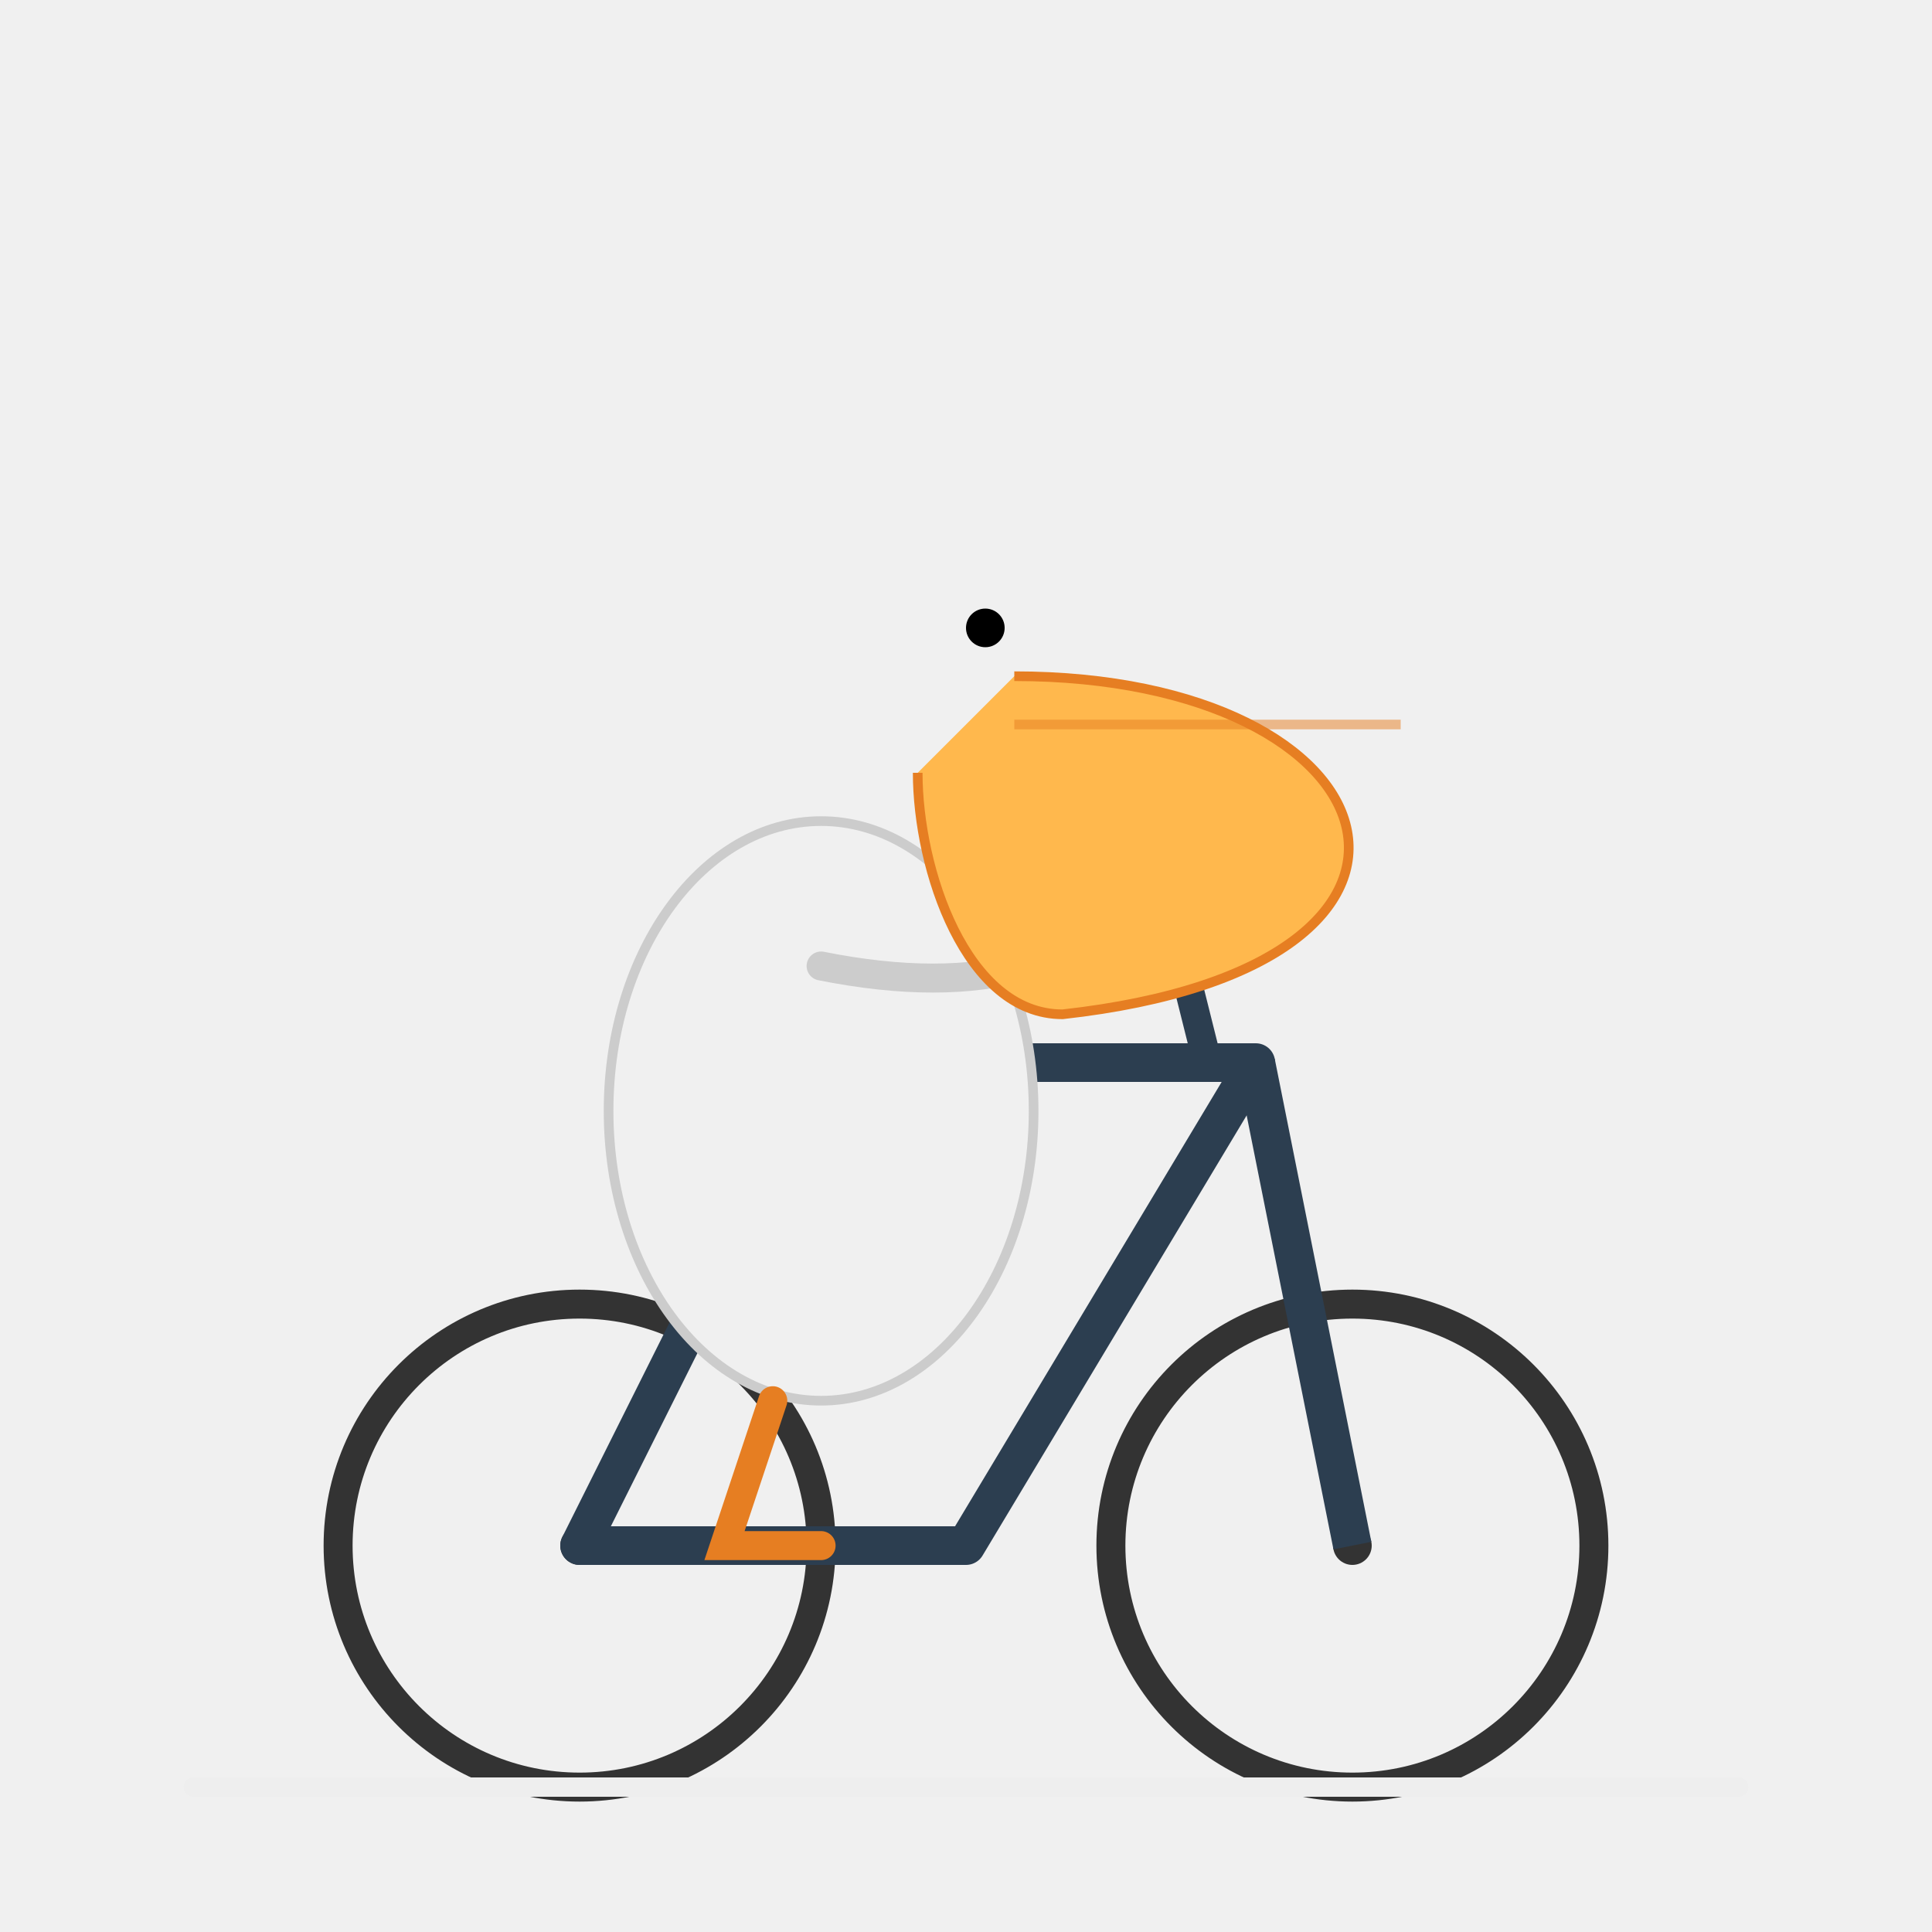
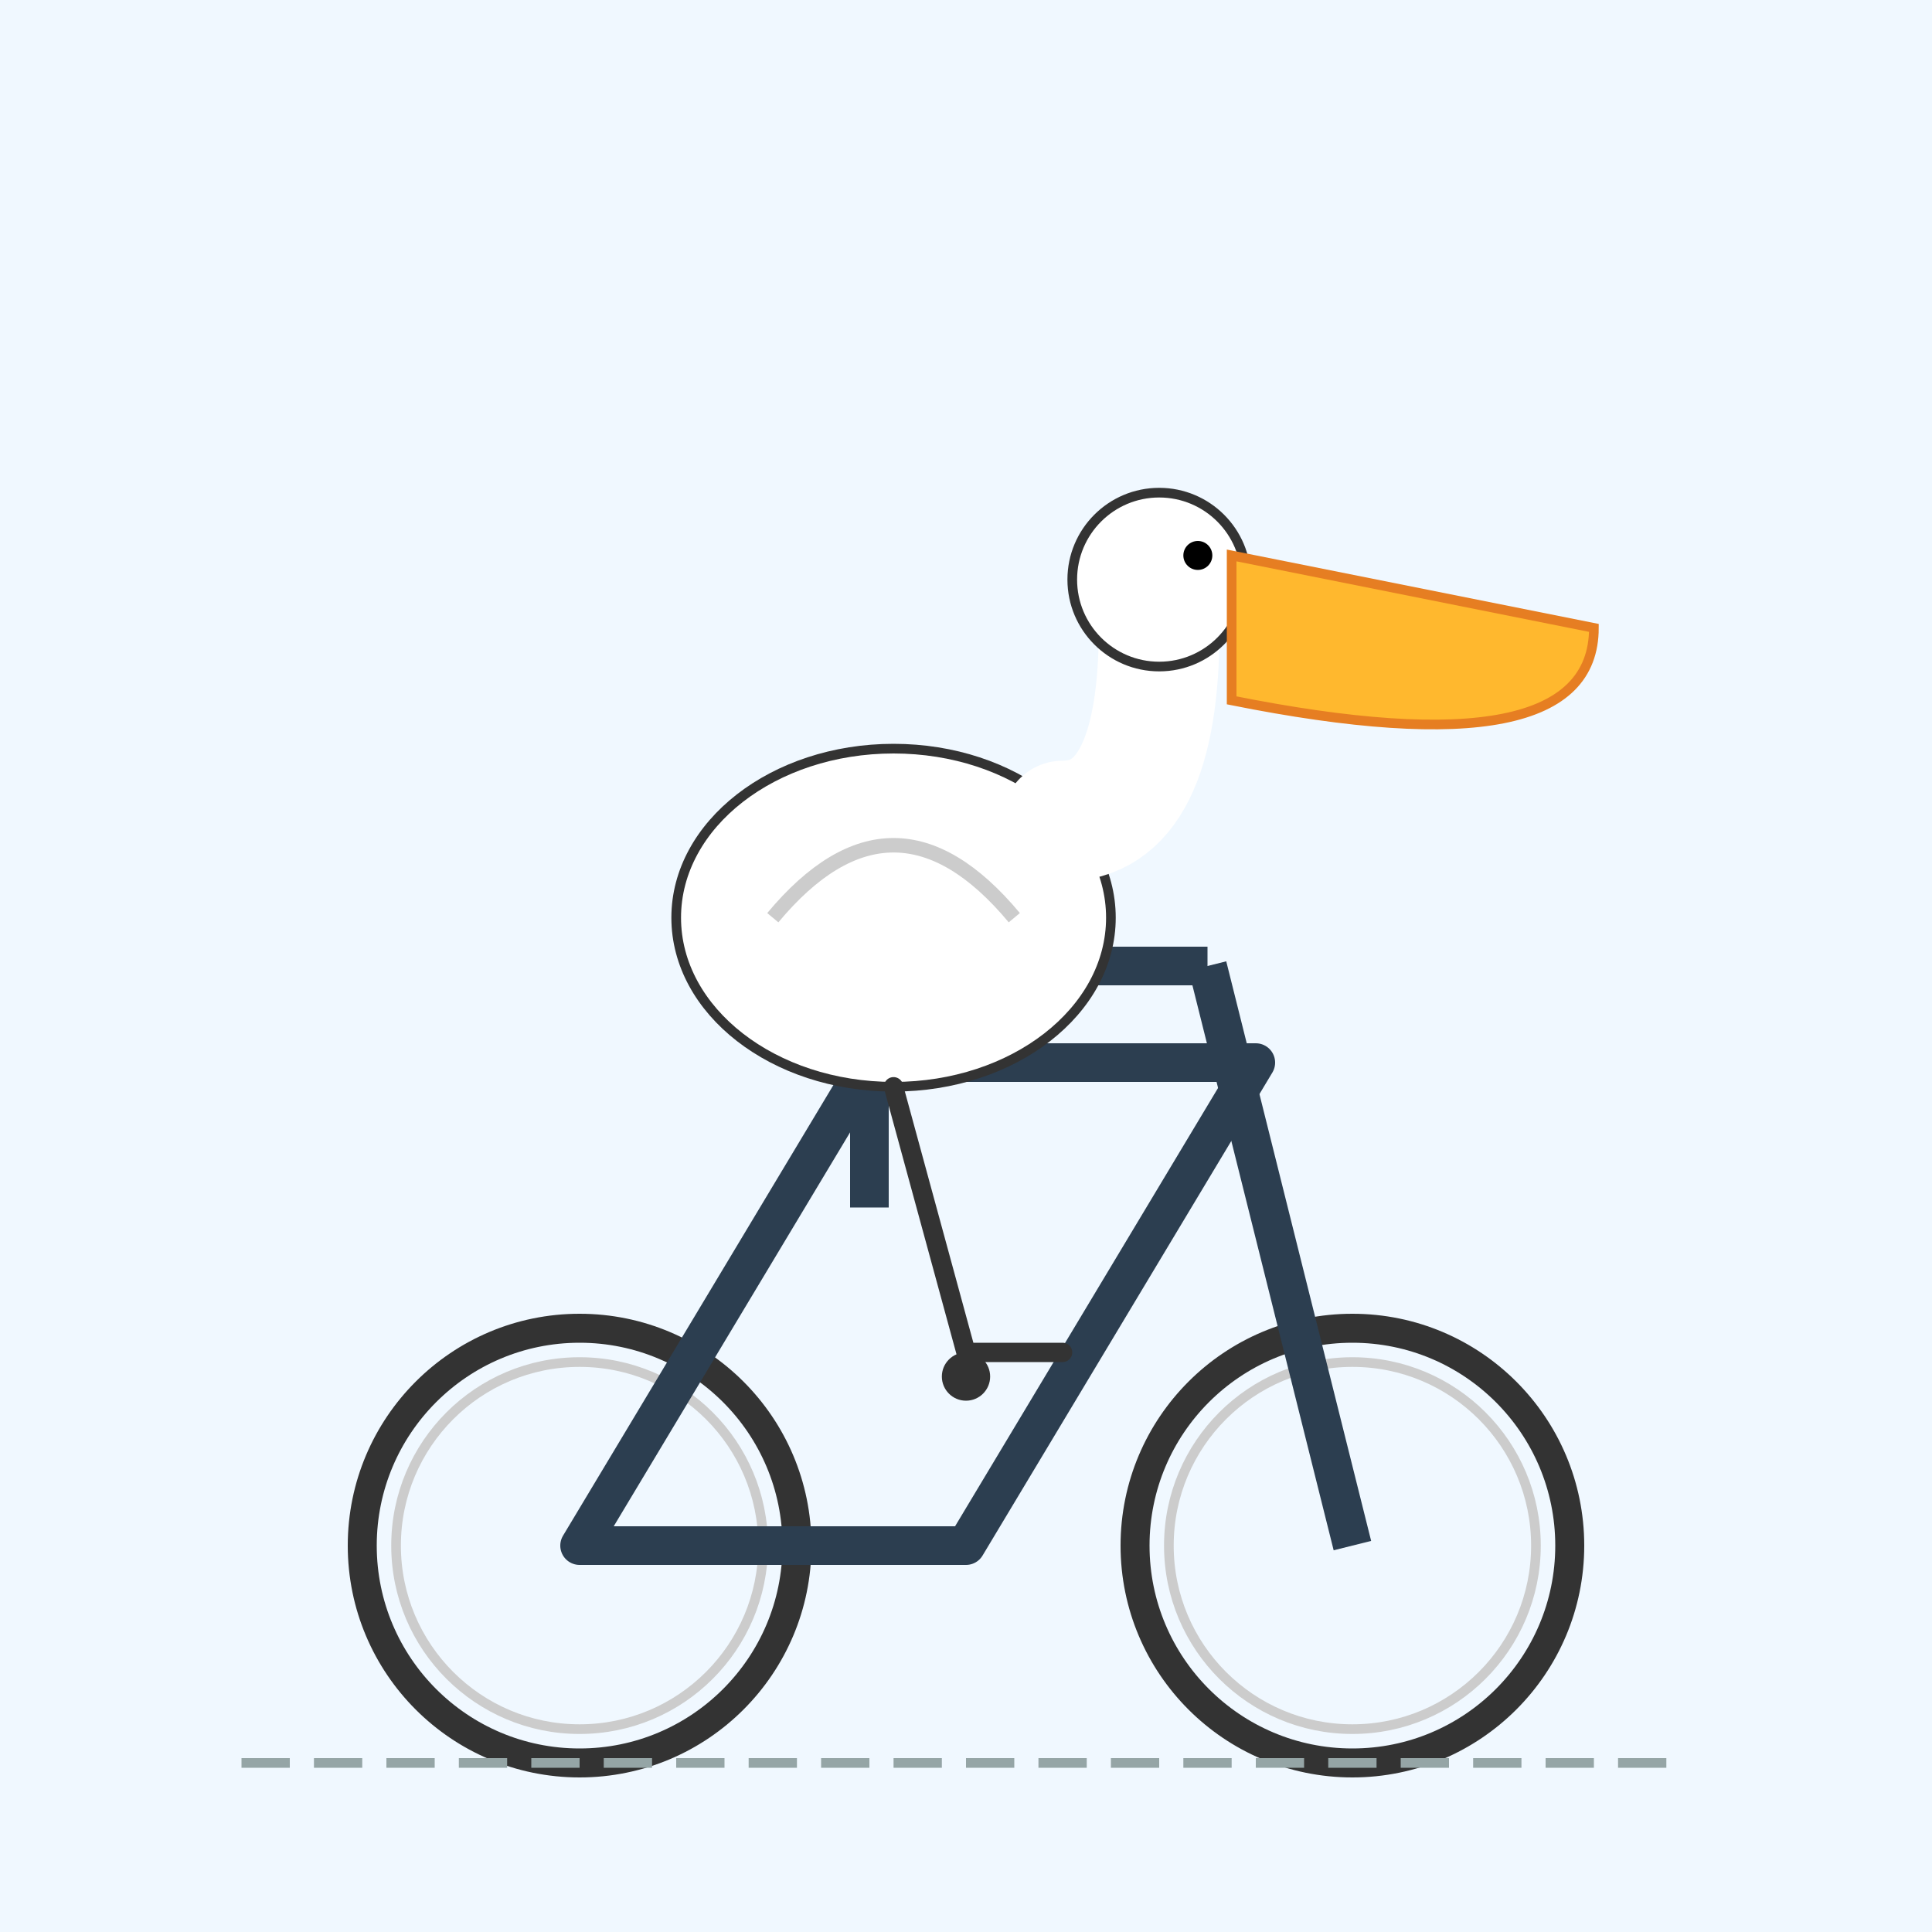
- <svg xmlns="http://www.w3.org/2000/svg" viewBox="0 0 200 200">
-   <circle cx="60" cy="160" r="25" fill="none" stroke="#333" stroke-width="3" />
-   <circle cx="60" cy="160" r="2" fill="#333" />
-   <circle cx="140" cy="160" r="25" fill="none" stroke="#333" stroke-width="3" />
-   <circle cx="140" cy="160" r="2" fill="#333" />
-   <path d="M60 160 L100 160 L130 110 L85 110 Z" fill="none" stroke="#2c3e50" stroke-width="4" stroke-linejoin="round" />
-   <line x1="130" y1="110" x2="140" y2="160" stroke="#2c3e50" stroke-width="4" />
-   <line x1="85" y1="110" x2="85" y2="100" stroke="#2c3e50" stroke-width="4" />
-   <path d="M125 110 L120 90 L135 85" fill="none" stroke="#2c3e50" stroke-width="3" stroke-linecap="round" />
-   <ellipse cx="85" cy="115" rx="22" ry="30" fill="#f0f0f0" stroke="#ccc" stroke-width="1" />
-   <path d="M85 100 Q110 105 120 90" fill="none" stroke="#ccc" stroke-width="3" stroke-linecap="round" />
-   <circle cx="95" cy="70" r="15" fill="#f0f0f0" />
-   <circle cx="102" cy="65" r="2" fill="black" />
-   <path d="M105 70 C145 70 155 100 110 105 C100 105 95 90 95 80" fill="#FFB84D" stroke="#E67E22" stroke-width="1" />
-   <line x1="105" y1="75" x2="145" y2="75" stroke="#E67E22" stroke-width="1" opacity="0.5" />
-   <path d="M80 145 L75 160 H85" fill="none" stroke="#E67E22" stroke-width="3" stroke-linecap="round" />
-   <line x1="20" y1="185" x2="180" y2="185" stroke="#eee" stroke-width="2" stroke-linecap="round" />
+ <svg xmlns="http://www.w3.org/2000/svg" width="400" height="400" viewBox="0 0 400 400">
+   <rect width="400" height="400" fill="#f0f8ff" />
+   <circle cx="120" cy="320" r="45" fill="none" stroke="#333" stroke-width="6" />
+   <circle cx="120" cy="320" r="38" fill="none" stroke="#ccc" stroke-width="2" />
+   <circle cx="280" cy="320" r="45" fill="none" stroke="#333" stroke-width="6" />
+   <circle cx="280" cy="320" r="38" fill="none" stroke="#ccc" stroke-width="2" />
+   <path d="M120 320 L200 320 L260 220 L180 220 Z" fill="none" stroke="#2c3e50" stroke-width="8" stroke-linejoin="round" />
+   <line x1="280" y1="320" x2="250" y2="200" stroke="#2c3e50" stroke-width="8" />
+   <line x1="250" y1="200" x2="220" y2="200" stroke="#2c3e50" stroke-width="8" />
+   <line x1="180" y1="220" x2="180" y2="250" stroke="#2c3e50" stroke-width="8" />
+   <ellipse cx="185" cy="190" rx="45" ry="35" fill="white" stroke="#333" stroke-width="2" />
+   <path d="M160 190 Q185 160 210 190" fill="none" stroke="#ccc" stroke-width="3" />
+   <path d="M220 170 Q240 170 240 130" fill="none" stroke="white" stroke-width="25" stroke-linecap="round" />
+   <circle cx="240" cy="120" r="18" fill="white" stroke="#333" stroke-width="2" />
+   <circle cx="248" cy="115" r="3" fill="black" />
+   <path d="M255 115 L330 130 Q330 160 255 145 Z" fill="#ffb82e" stroke="#e67e22" stroke-width="2" />
+   <path d="M185 225 L200 280 L220 280" fill="none" stroke="#333" stroke-width="4" stroke-linecap="round" />
+   <circle cx="200" cy="285" r="5" fill="#333" />
+   <line x1="50" y1="365" x2="350" y2="365" stroke="#95a5a6" stroke-width="2" stroke-dasharray="10, 5" />
</svg>
